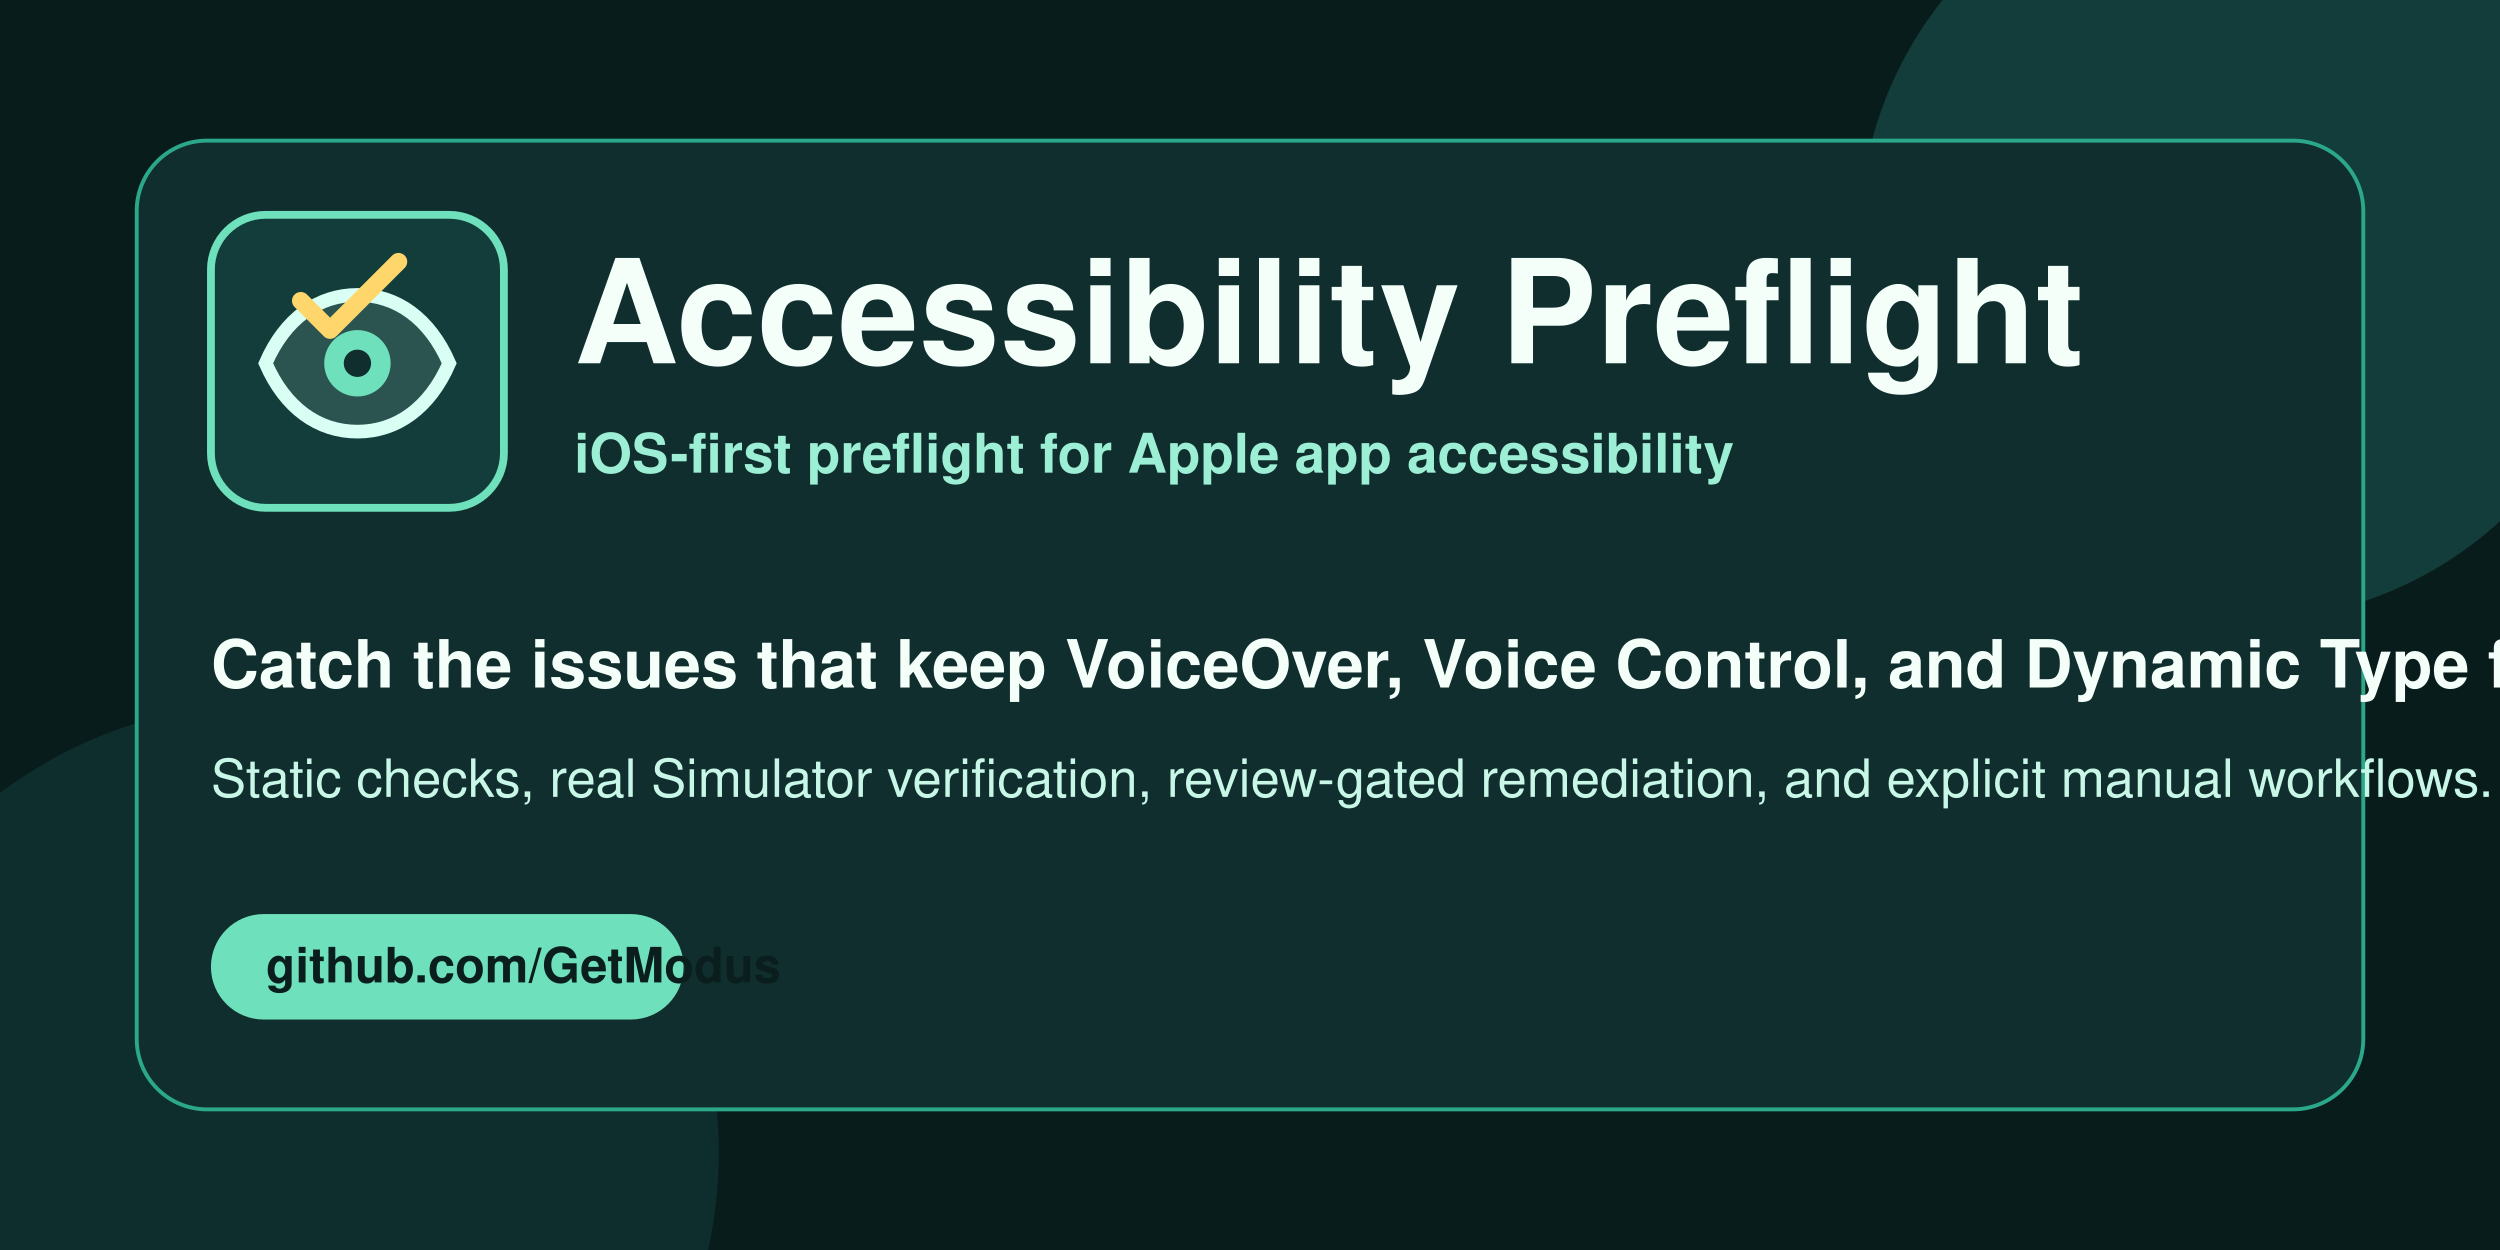
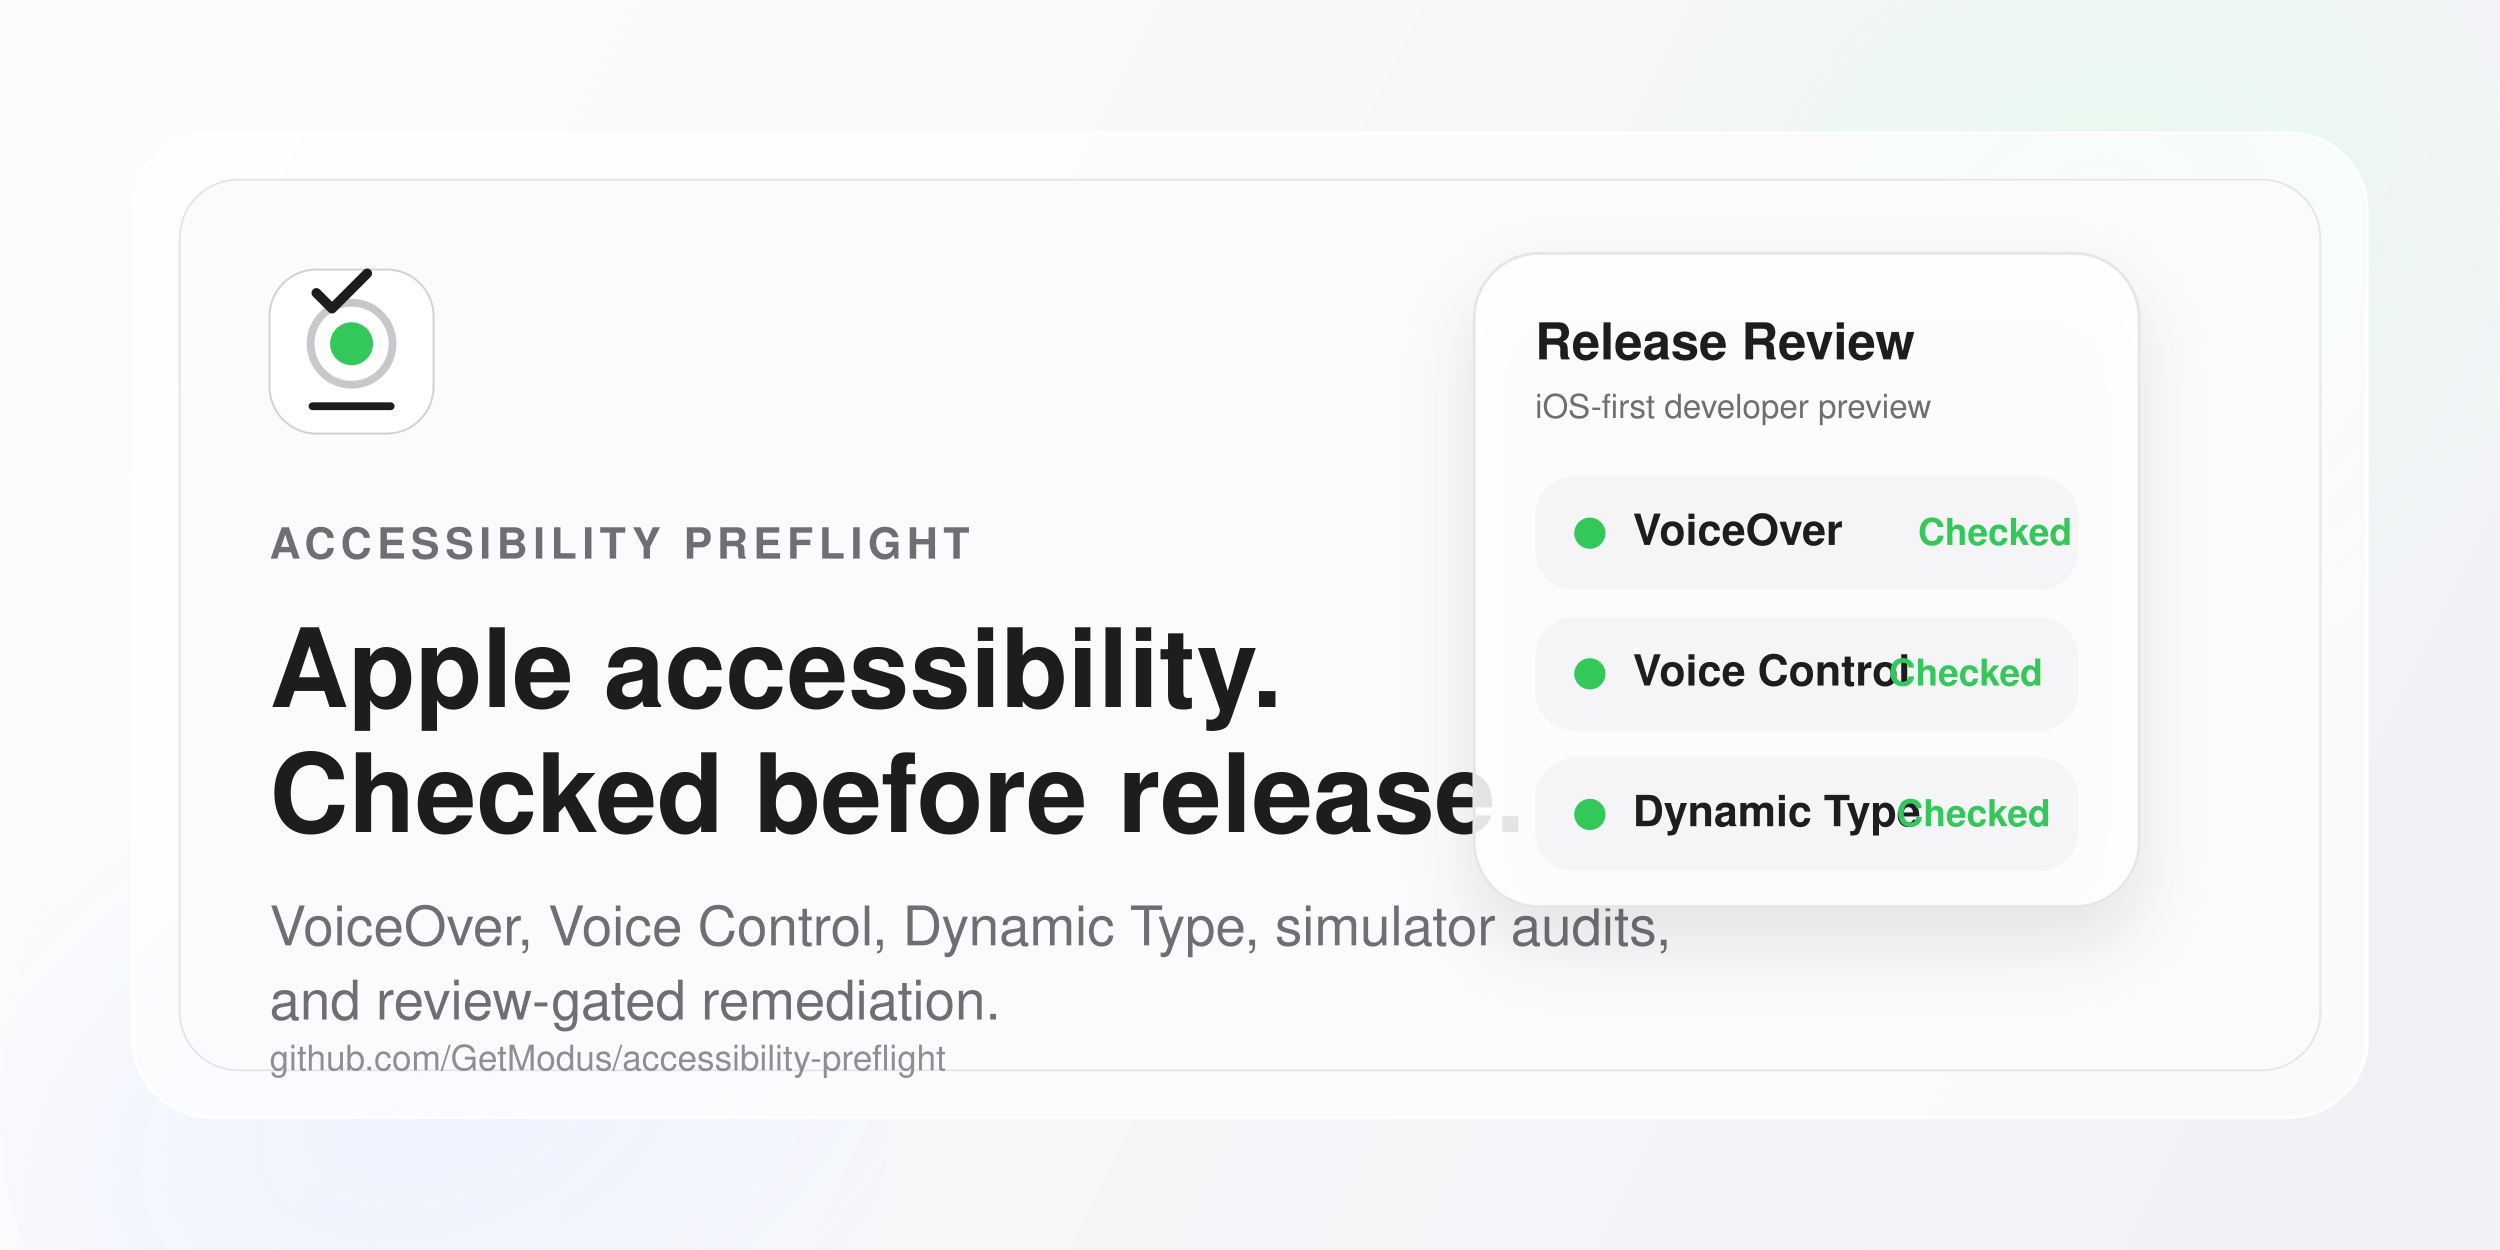
<svg xmlns="http://www.w3.org/2000/svg" width="1280" height="640" viewBox="0 0 1280 640" fill="none" role="img" aria-labelledby="title desc">
-   <rect width="1280" height="640" fill="#081C1B" />
-   <circle cx="1148" cy="122" r="196" fill="#123D3B" />
-   <circle cx="138" cy="590" r="230" fill="#0D2E2C" />
-   <rect x="70" y="72" width="1140" height="496" rx="36" fill="#0F2E2D" stroke="#2AA889" stroke-width="2" />
-   <rect x="108" y="110" width="150" height="150" rx="28" fill="#123D3B" stroke="#6FE0BC" stroke-width="4" />
-   <path d="M136 186C146 163 163 151 183 151C203 151 220 163 230 186C220 209 203 221 183 221C163 221 146 209 136 186Z" fill="#E8FFF8" fill-opacity="0.12" stroke="#D9FFF4" stroke-width="7" />
-   <circle cx="183" cy="186" r="17" fill="#6FE0BC" />
-   <circle cx="183" cy="186" r="7" fill="#0F2E2D" />
-   <path d="M154 154L169 169L204 134" stroke="#FFD66B" stroke-width="9" stroke-linecap="round" stroke-linejoin="round" />
-   <text x="294" y="186" fill="#F4FFF9" font-family="Helvetica, Arial, sans-serif" font-size="74" font-weight="700">Accessibility Preflight</text>
-   <text x="294" y="242" fill="#9CEFD4" font-family="Helvetica, Arial, sans-serif" font-size="28" font-weight="600">iOS-first preflight for Apple app accessibility</text>
-   <text x="108" y="352" fill="#F4FFF9" font-family="Helvetica, Arial, sans-serif" font-size="34" font-weight="600">Catch the issues that keep VoiceOver, Voice Control, and Dynamic Type from working</text>
-   <text x="108" y="408" fill="#C8F7E8" font-family="Helvetica, Arial, sans-serif" font-size="27">Static checks, real Simulator verification, review-gated remediation, and explicit manual workflows.</text>
-   <rect x="108" y="468" width="242" height="54" rx="27" fill="#6FE0BC" />
-   <text x="136" y="503" fill="#0A1E1D" font-family="Helvetica, Arial, sans-serif" font-size="25" font-weight="700">github.com/GetModus</text>
+   <defs>
+     <linearGradient id="page-bg" x1="96" y1="52" x2="1180" y2="592" gradientUnits="userSpaceOnUse">
+       <stop stop-color="#FCFCFD" />
+       <stop offset="1" stop-color="#F1F2F6" />
+     </linearGradient>
+     <radialGradient id="glow-a" cx="0" cy="0" r="1" gradientUnits="userSpaceOnUse" gradientTransform="translate(1068 130) rotate(137.862) scale(306.342 248.513)">
+       <stop stop-color="#E7F9EE" />
+       <stop offset="1" stop-color="#E7F9EE" stop-opacity="0" />
+     </radialGradient>
+     <radialGradient id="glow-b" cx="0" cy="0" r="1" gradientUnits="userSpaceOnUse" gradientTransform="translate(228 564) rotate(-22.497) scale(324.944 206.924)">
+       <stop stop-color="#EEF3FF" />
+       <stop offset="1" stop-color="#EEF3FF" stop-opacity="0" />
+     </radialGradient>
+     <filter id="card-shadow" x="718" y="111" width="414" height="408" filterUnits="userSpaceOnUse" color-interpolation-filters="sRGB">
+       <feFlood flood-opacity="0" result="BackgroundImageFix" />
+       <feColorMatrix in="SourceAlpha" type="matrix" values="0 0 0 0 0 0 0 0 0 0 0 0 0 0 0 0 0 0 127 0" result="hardAlpha" />
+       <feOffset dy="18" />
+       <feGaussianBlur stdDeviation="18" />
+       <feColorMatrix type="matrix" values="0 0 0 0 0.114 0 0 0 0 0.114 0 0 0 0 0.122 0 0 0 0.10 0" />
+       <feBlend mode="normal" in2="BackgroundImageFix" result="effect1_dropShadow_1_1" />
+       <feBlend mode="normal" in="SourceGraphic" in2="effect1_dropShadow_1_1" result="shape" />
+     </filter>
+   </defs>
+   <rect width="1280" height="640" fill="#F5F5F7" />
+   <rect width="1280" height="640" fill="url(#page-bg)" />
+   <circle cx="1068" cy="130" r="228" fill="url(#glow-a)" />
+   <circle cx="228" cy="564" r="228" fill="url(#glow-b)" />
+   <rect x="68" y="68" width="1144" height="504" rx="40" fill="#FFFFFF" fill-opacity="0.62" stroke="#FFFFFF" stroke-width="1.5" />
+   <rect x="92" y="92" width="1096" height="456" rx="30" fill="#FBFBFD" stroke="#E5E5EA" />
+   <g>
+     <rect x="138" y="138" width="84" height="84" rx="24" fill="#FFFFFF" stroke="#D1D1D6" />
+     <circle cx="180" cy="176" r="21" stroke="#C7C7CC" stroke-width="4" />
+     <circle cx="180" cy="176" r="11" fill="#34C759" />
+     <path d="M162 150L170 158L188 140" stroke="#1D1D1F" stroke-width="5" stroke-linecap="round" stroke-linejoin="round" />
+     <path d="M160 208H200" stroke="#1D1D1F" stroke-width="4" stroke-linecap="round" />
+   </g>
+   <text x="138" y="286" fill="#6E6E73" font-family="-apple-system, BlinkMacSystemFont, 'SF Pro Display', 'SF Pro Text', Helvetica, Arial, sans-serif" font-size="22" font-weight="600" letter-spacing="2.8">ACCESSIBILITY PREFLIGHT</text>
+   <text x="138" y="362" fill="#1D1D1F" font-family="-apple-system, BlinkMacSystemFont, 'SF Pro Display', 'SF Pro Text', Helvetica, Arial, sans-serif" font-size="56" font-weight="700">Apple accessibility.</text>
+   <text x="138" y="426" fill="#1D1D1F" font-family="-apple-system, BlinkMacSystemFont, 'SF Pro Display', 'SF Pro Text', Helvetica, Arial, sans-serif" font-size="56" font-weight="700">Checked before release.</text>
+   <text x="138" y="484" fill="#6E6E73" font-family="-apple-system, BlinkMacSystemFont, 'SF Pro Text', Helvetica, Arial, sans-serif" font-size="28" font-weight="500">VoiceOver, Voice Control, Dynamic Type, simulator audits,</text>
+   <text x="138" y="522" fill="#6E6E73" font-family="-apple-system, BlinkMacSystemFont, 'SF Pro Text', Helvetica, Arial, sans-serif" font-size="28" font-weight="500">and review-gated remediation.</text>
+   <g filter="url(#card-shadow)">
+     <rect x="754" y="129" width="342" height="336" rx="34" fill="#FFFFFF" fill-opacity="0.88" />
+     <rect x="754.75" y="129.75" width="340.5" height="334.5" rx="33.25" stroke="#E5E5EA" stroke-width="1.5" />
+     <text x="786" y="184" fill="#1D1D1F" font-family="-apple-system, BlinkMacSystemFont, 'SF Pro Display', 'SF Pro Text', Helvetica, Arial, sans-serif" font-size="26" font-weight="700">Release Review</text>
+     <text x="786" y="214" fill="#6E6E73" font-family="-apple-system, BlinkMacSystemFont, 'SF Pro Text', Helvetica, Arial, sans-serif" font-size="17" font-weight="500">iOS-first developer preview</text>
+     <rect x="786" y="244" width="278" height="58" rx="20" fill="#F5F5F7" />
+     <circle cx="814" cy="273" r="8" fill="#34C759" />
+     <text x="836" y="279" fill="#1D1D1F" font-family="-apple-system, BlinkMacSystemFont, 'SF Pro Text', Helvetica, Arial, sans-serif" font-size="22" font-weight="600">VoiceOver</text>
+     <text x="982" y="279" fill="#34C759" font-family="-apple-system, BlinkMacSystemFont, 'SF Pro Text', Helvetica, Arial, sans-serif" font-size="19" font-weight="700">Checked</text>
+     <rect x="786" y="316" width="278" height="58" rx="20" fill="#F5F5F7" />
+     <circle cx="814" cy="345" r="8" fill="#34C759" />
+     <text x="836" y="351" fill="#1D1D1F" font-family="-apple-system, BlinkMacSystemFont, 'SF Pro Text', Helvetica, Arial, sans-serif" font-size="22" font-weight="600">Voice Control</text>
+     <text x="967" y="351" fill="#34C759" font-family="-apple-system, BlinkMacSystemFont, 'SF Pro Text', Helvetica, Arial, sans-serif" font-size="19" font-weight="700">Checked</text>
+     <rect x="786" y="388" width="278" height="58" rx="20" fill="#F5F5F7" />
+     <circle cx="814" cy="417" r="8" fill="#34C759" />
+     <text x="836" y="423" fill="#1D1D1F" font-family="-apple-system, BlinkMacSystemFont, 'SF Pro Text', Helvetica, Arial, sans-serif" font-size="22" font-weight="600">Dynamic Type</text>
+     <text x="971" y="423" fill="#34C759" font-family="-apple-system, BlinkMacSystemFont, 'SF Pro Text', Helvetica, Arial, sans-serif" font-size="19" font-weight="700">Checked</text>
+   </g>
+   <text x="138" y="548" fill="#8E8E93" font-family="-apple-system, BlinkMacSystemFont, 'SF Pro Text', Helvetica, Arial, sans-serif" font-size="18" font-weight="500">github.com/GetModus/accessibility-preflight</text>
</svg>
